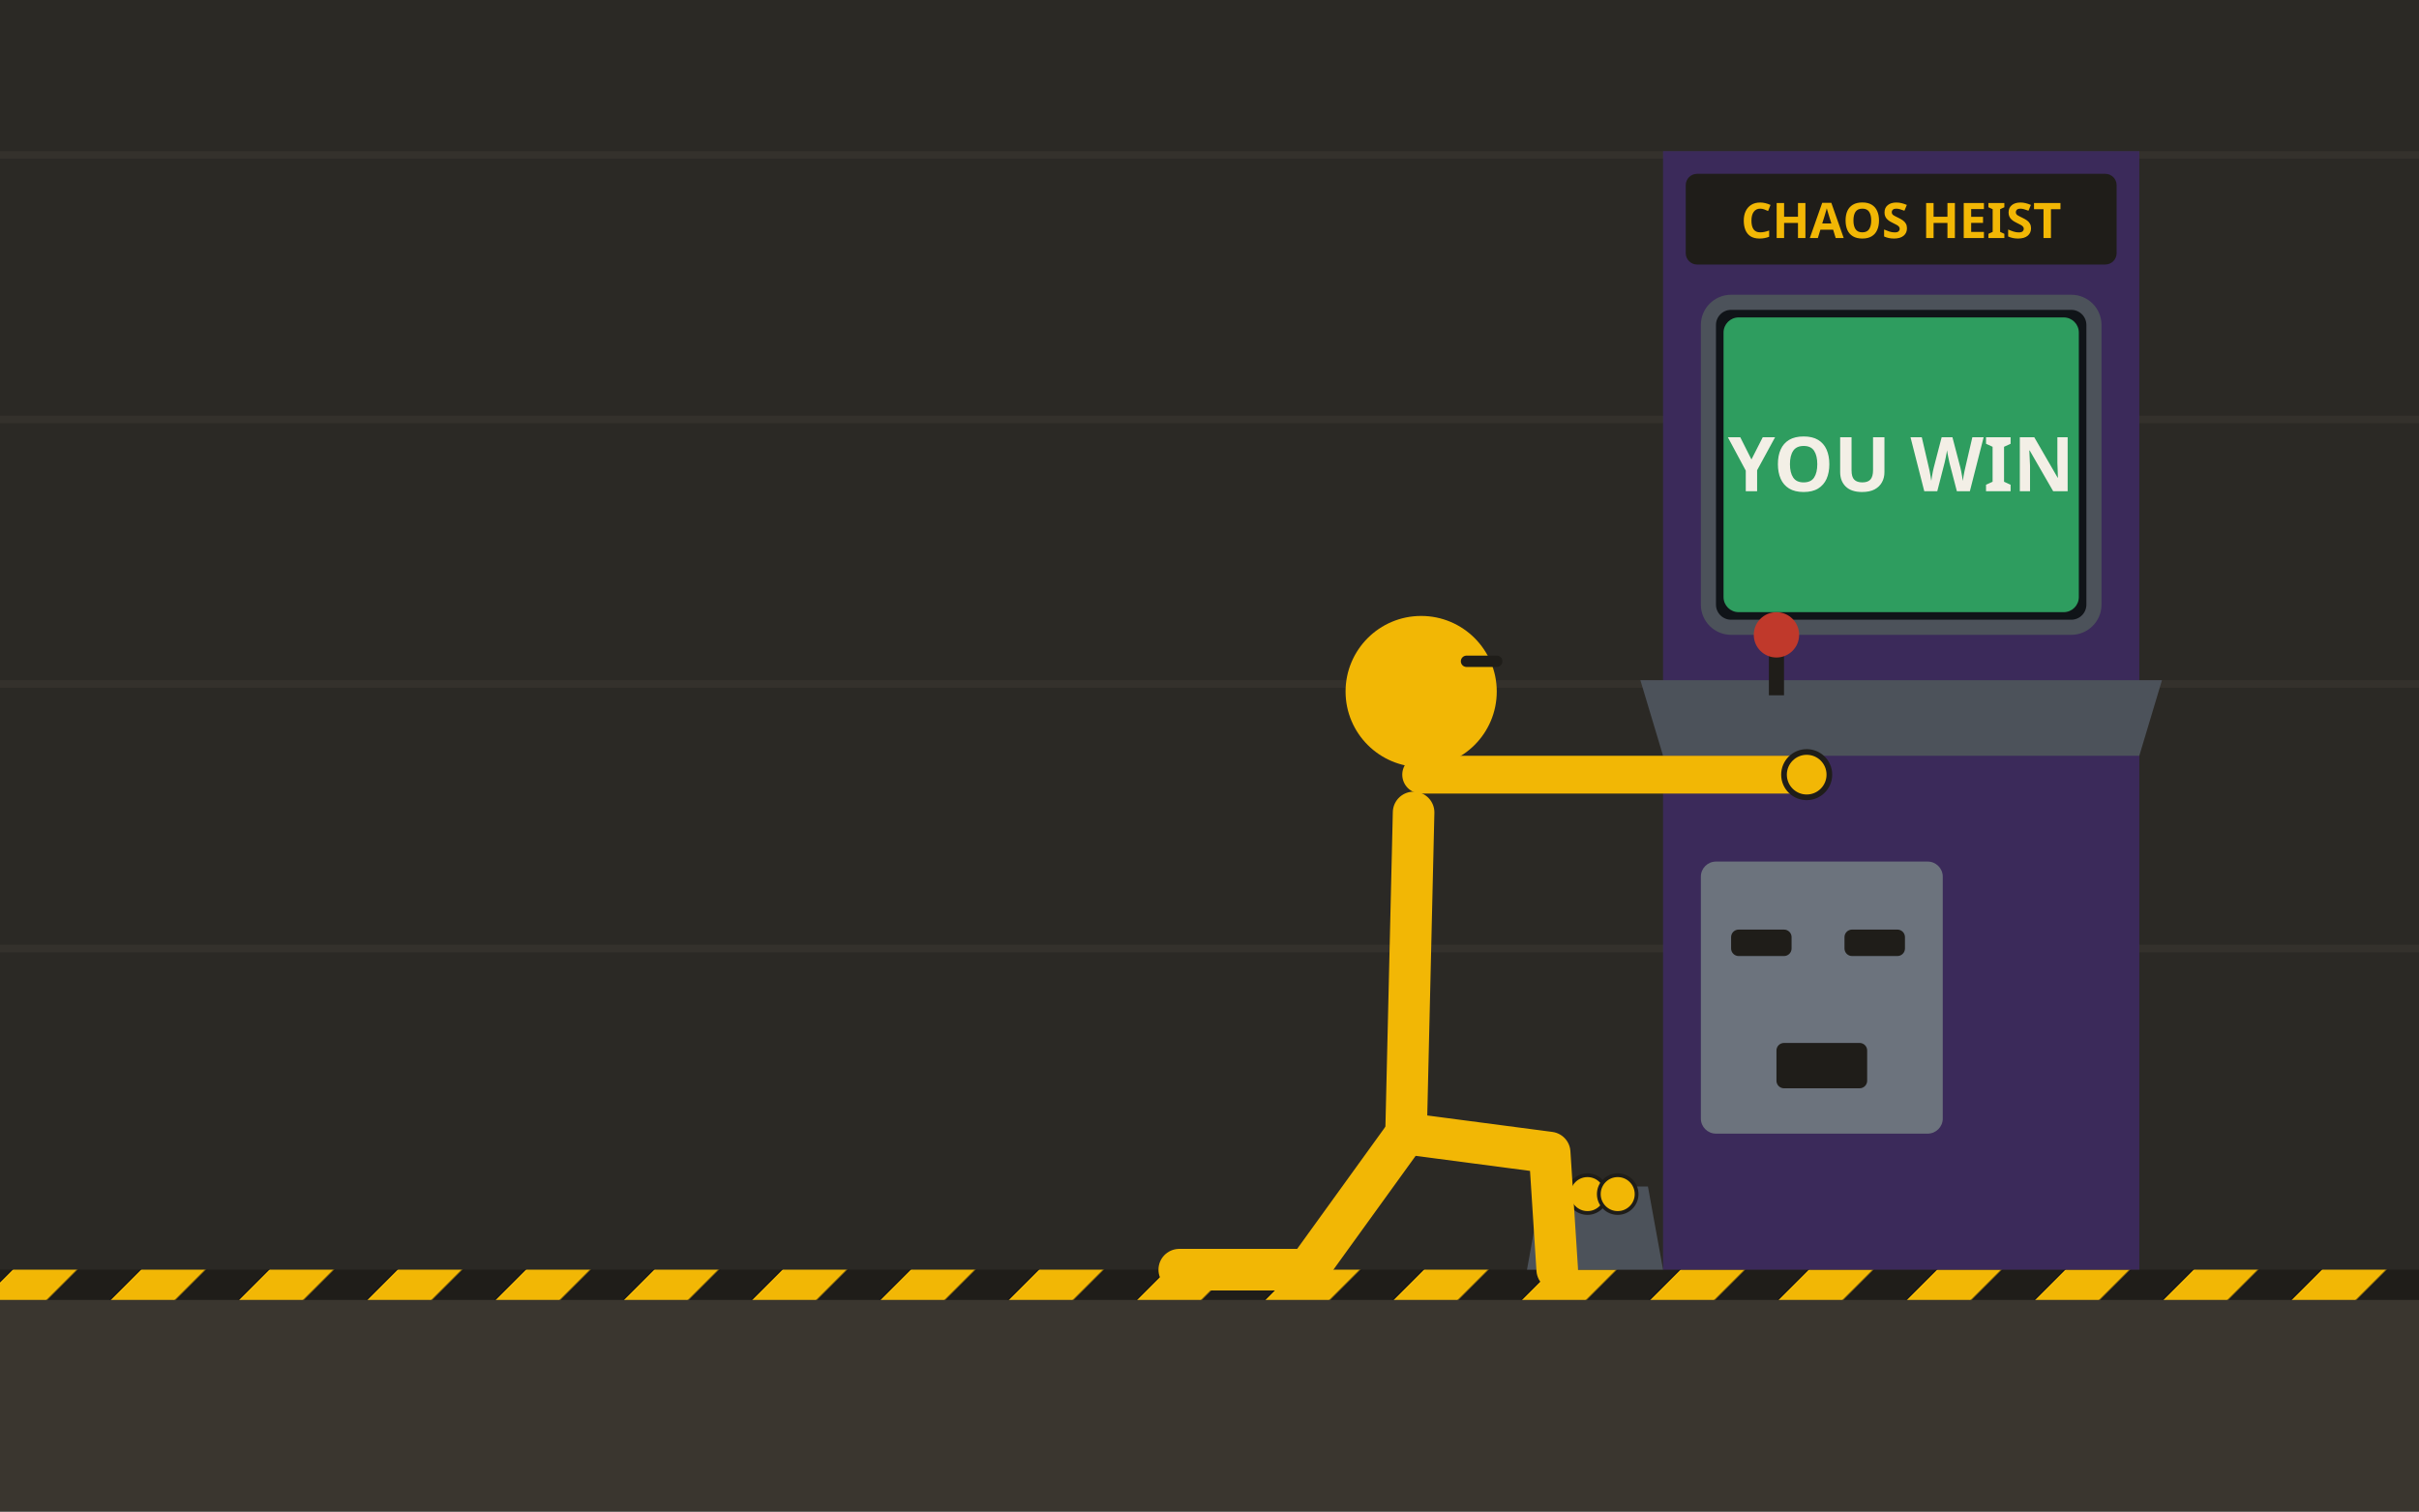
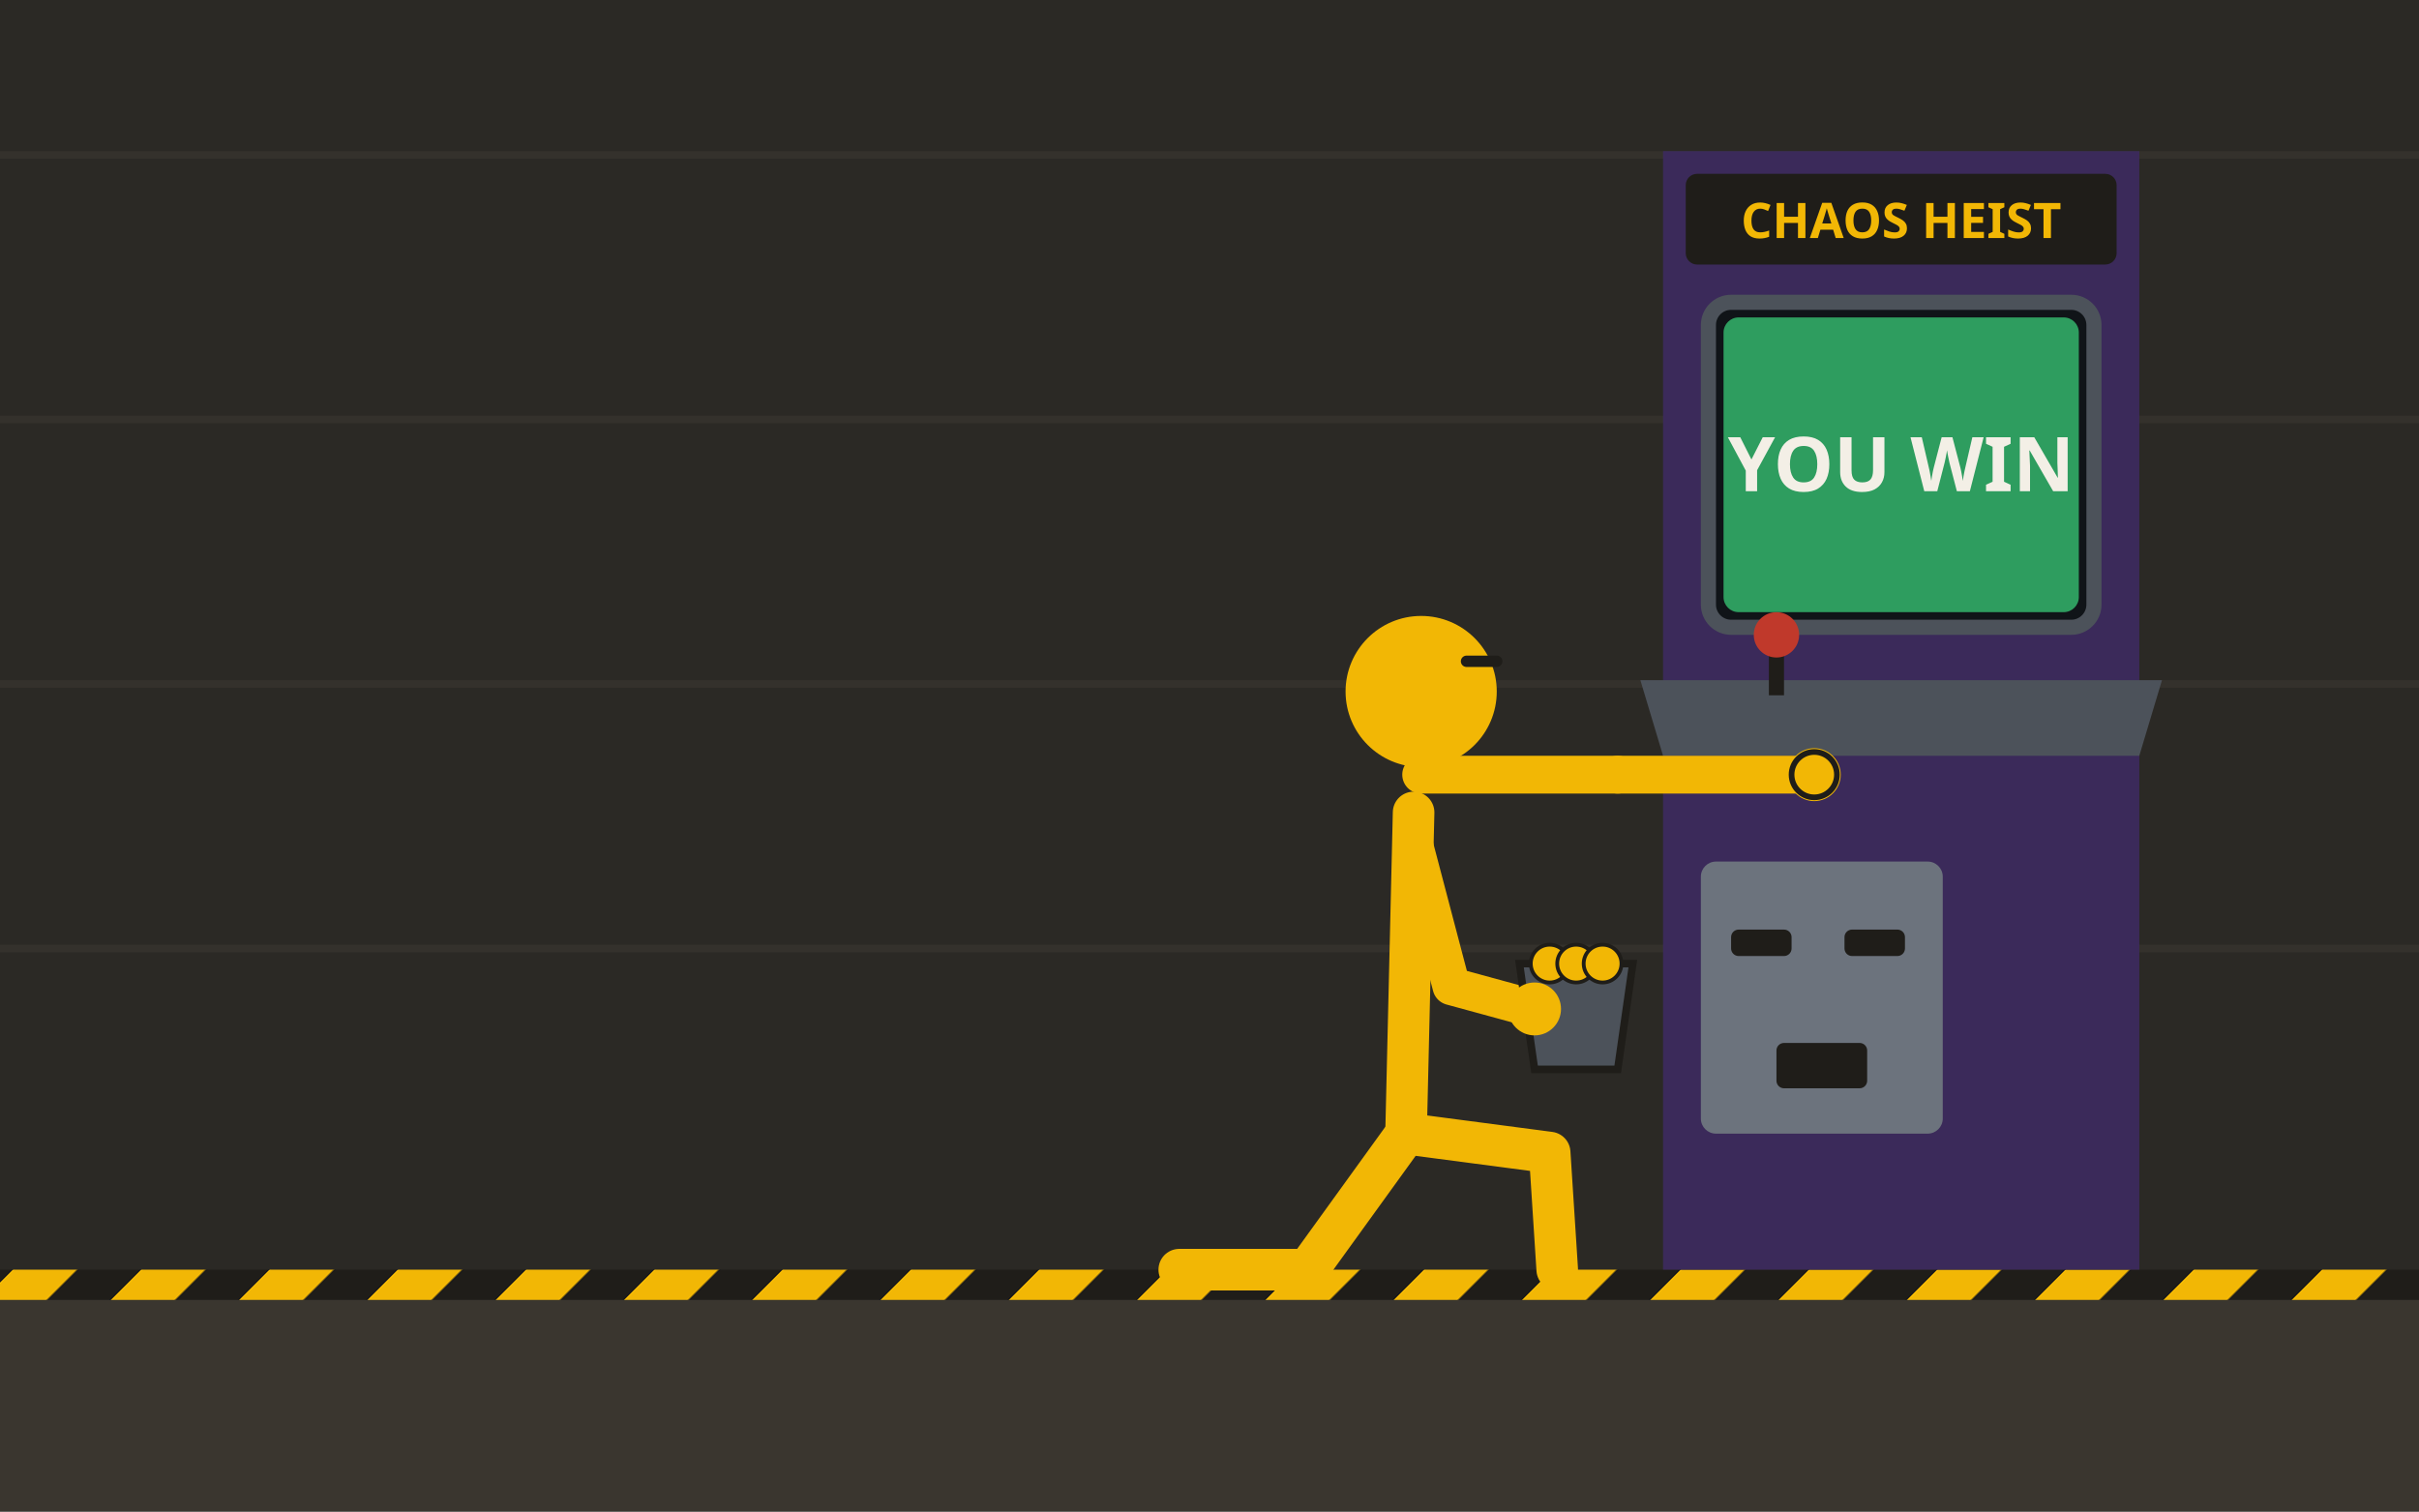
<svg xmlns="http://www.w3.org/2000/svg" viewBox="0 0 640 400" role="img" aria-labelledby="t">
  <style>
.a{animation-duration:8s;animation-iteration-count:infinite;animation-timing-function:linear}
.stride,.stride2{animation:stride .6s ease-in-out infinite alternate;transform-origin:-2px 245px}
.stride2{animation-delay:-.6s}
@keyframes stride{from{transform:rotate(-16deg)}to{transform:rotate(16deg)}}
.label{font:700 13px system-ui,sans-serif;fill:#f3efe6}
- .arm{animation-name:arm;animation-timing-function:ease-in-out;transform-origin:2px 150px;}@keyframes arm{0%{transform:rotate(60deg)}4%{transform:rotate(60deg)}6%{transform:rotate(27.6deg)}7.2%{transform:rotate(60deg)}8%{transform:rotate(60deg)}10%{transform:rotate(27.6deg)}11.2%{transform:rotate(60deg)}12%{transform:rotate(60deg)}14%{transform:rotate(27.6deg)}15.2%{transform:rotate(60deg)}16%{transform:rotate(60deg)}18%{transform:rotate(27.6deg)}19.2%{transform:rotate(60deg)}20%{transform:rotate(60deg)}22%{transform:rotate(27.6deg)}23.2%{transform:rotate(60deg)}24%{transform:rotate(60deg)}26%{transform:rotate(27.6deg)}27.2%{transform:rotate(60deg)}28%{transform:rotate(60deg)}30%{transform:rotate(27.6deg)}31.2%{transform:rotate(60deg)}32%{transform:rotate(60deg)}34%{transform:rotate(27.6deg)}35.2%{transform:rotate(60deg)}36%{transform:rotate(60deg)}38%{transform:rotate(27.6deg)}39.2%{transform:rotate(60deg)}40%{transform:rotate(60deg)}42%{transform:rotate(27.6deg)}43.2%{transform:rotate(60deg)}44%{transform:rotate(60deg)}46%{transform:rotate(27.6deg)}47.2%{transform:rotate(60deg)}48%{transform:rotate(60deg)}50%{transform:rotate(27.6deg)}51.2%{transform:rotate(60deg)}52%{transform:rotate(60deg)}54%{transform:rotate(27.6deg)}55.2%{transform:rotate(60deg)}56%{transform:rotate(60deg)}58%{transform:rotate(27.6deg)}59.2%{transform:rotate(60deg)}60%{transform:rotate(60deg)}62%{transform:rotate(27.6deg)}63.2%{transform:rotate(60deg)}64%{transform:rotate(60deg)}66%{transform:rotate(27.6deg)}67.2%{transform:rotate(60deg)}68%{transform:rotate(60deg)}70%{transform:rotate(27.6deg)}71.2%{transform:rotate(60deg)}72%{transform:rotate(60deg)}74%{transform:rotate(27.6deg)}75.2%{transform:rotate(60deg)}76%{transform:rotate(60deg)}78%{transform:rotate(27.6deg)}79.2%{transform:rotate(60deg)}80%{transform:rotate(60deg)}82%{transform:rotate(27.6deg)}83.2%{transform:rotate(60deg)}100%{transform:rotate(60deg)}}.coin{animation-name:coin;animation-timing-function:steps(1,end);}@keyframes coin{0%{opacity:0}3%{opacity:1}6%{opacity:0}7%{opacity:1}10%{opacity:0}11%{opacity:1}14%{opacity:0}15%{opacity:1}18%{opacity:0}19%{opacity:1}22%{opacity:0}23%{opacity:1}26%{opacity:0}27%{opacity:1}30%{opacity:0}31%{opacity:1}34%{opacity:0}35%{opacity:1}38%{opacity:0}39%{opacity:1}42%{opacity:0}43%{opacity:1}46%{opacity:0}47%{opacity:1}50%{opacity:0}51%{opacity:1}54%{opacity:0}55%{opacity:1}58%{opacity:0}59%{opacity:1}62%{opacity:0}63%{opacity:1}66%{opacity:0}67%{opacity:1}70%{opacity:0}71%{opacity:1}74%{opacity:0}75%{opacity:1}78%{opacity:0}79%{opacity:1}82%{opacity:0}100%{opacity:0}}.n0{animation-name:n0;animation-timing-function:steps(1,end);}@keyframes n0{0%{opacity:0}0%{opacity:1}6%{opacity:0}100%{opacity:0}}.n1{animation-name:n1;animation-timing-function:steps(1,end);}@keyframes n1{0%{opacity:0}6%{opacity:1}10%{opacity:0}100%{opacity:0}}.n2{animation-name:n2;animation-timing-function:steps(1,end);}@keyframes n2{0%{opacity:0}10%{opacity:1}14%{opacity:0}100%{opacity:0}}.n3{animation-name:n3;animation-timing-function:steps(1,end);}@keyframes n3{0%{opacity:0}14%{opacity:1}18%{opacity:0}100%{opacity:0}}.n4{animation-name:n4;animation-timing-function:steps(1,end);}@keyframes n4{0%{opacity:0}18%{opacity:1}22%{opacity:0}100%{opacity:0}}.n5{animation-name:n5;animation-timing-function:steps(1,end);}@keyframes n5{0%{opacity:0}22%{opacity:1}26%{opacity:0}100%{opacity:0}}.n6{animation-name:n6;animation-timing-function:steps(1,end);}@keyframes n6{0%{opacity:0}26%{opacity:1}30%{opacity:0}100%{opacity:0}}.n7{animation-name:n7;animation-timing-function:steps(1,end);}@keyframes n7{0%{opacity:0}30%{opacity:1}34%{opacity:0}100%{opacity:0}}.n8{animation-name:n8;animation-timing-function:steps(1,end);}@keyframes n8{0%{opacity:0}34%{opacity:1}38%{opacity:0}100%{opacity:0}}.n9{animation-name:n9;animation-timing-function:steps(1,end);}@keyframes n9{0%{opacity:0}38%{opacity:1}42%{opacity:0}100%{opacity:0}}.n10{animation-name:n10;animation-timing-function:steps(1,end);}@keyframes n10{0%{opacity:0}42%{opacity:1}46%{opacity:0}100%{opacity:0}}.n11{animation-name:n11;animation-timing-function:steps(1,end);}@keyframes n11{0%{opacity:0}46%{opacity:1}50%{opacity:0}100%{opacity:0}}.n12{animation-name:n12;animation-timing-function:steps(1,end);}@keyframes n12{0%{opacity:0}50%{opacity:1}54%{opacity:0}100%{opacity:0}}.n13{animation-name:n13;animation-timing-function:steps(1,end);}@keyframes n13{0%{opacity:0}54%{opacity:1}58%{opacity:0}100%{opacity:0}}.n14{animation-name:n14;animation-timing-function:steps(1,end);}@keyframes n14{0%{opacity:0}58%{opacity:1}62%{opacity:0}100%{opacity:0}}.n15{animation-name:n15;animation-timing-function:steps(1,end);}@keyframes n15{0%{opacity:0}62%{opacity:1}66%{opacity:0}100%{opacity:0}}.n16{animation-name:n16;animation-timing-function:steps(1,end);}@keyframes n16{0%{opacity:0}66%{opacity:1}70%{opacity:0}100%{opacity:0}}.n17{animation-name:n17;animation-timing-function:steps(1,end);}@keyframes n17{0%{opacity:0}70%{opacity:1}74%{opacity:0}100%{opacity:0}}.n18{animation-name:n18;animation-timing-function:steps(1,end);}@keyframes n18{0%{opacity:0}74%{opacity:1}78%{opacity:0}100%{opacity:0}}.n19{animation-name:n19;animation-timing-function:steps(1,end);}@keyframes n19{0%{opacity:0}78%{opacity:1}82%{opacity:0}100%{opacity:0}}.n20{animation-name:n20;animation-timing-function:steps(1,end);}@keyframes n20{0%{opacity:0}82%{opacity:1}100%{opacity:0}100%{opacity:0}}.win{animation-name:win;animation-timing-function:steps(1,end);}@keyframes win{0%{opacity:0}84%{opacity:1}97%{opacity:0}100%{opacity:0}}
+ .feedu{animation-name:feedu;animation-timing-function:ease-in-out;transform-origin:2px 150px;}@keyframes feedu{0%{transform:rotate(103.27deg)}4%{transform:rotate(103.27deg)}6%{transform:rotate(45.48deg)}7.2%{transform:rotate(103.27deg)}8%{transform:rotate(103.27deg)}10%{transform:rotate(45.48deg)}11.2%{transform:rotate(103.27deg)}12%{transform:rotate(103.27deg)}14%{transform:rotate(45.48deg)}15.2%{transform:rotate(103.27deg)}16%{transform:rotate(103.27deg)}18%{transform:rotate(45.48deg)}19.2%{transform:rotate(103.27deg)}20%{transform:rotate(103.27deg)}22%{transform:rotate(45.48deg)}23.2%{transform:rotate(103.27deg)}24%{transform:rotate(103.27deg)}26%{transform:rotate(45.48deg)}27.2%{transform:rotate(103.27deg)}28%{transform:rotate(103.27deg)}30%{transform:rotate(45.48deg)}31.2%{transform:rotate(103.27deg)}32%{transform:rotate(103.27deg)}34%{transform:rotate(45.48deg)}35.2%{transform:rotate(103.27deg)}36%{transform:rotate(103.27deg)}38%{transform:rotate(45.48deg)}39.2%{transform:rotate(103.27deg)}40%{transform:rotate(103.27deg)}42%{transform:rotate(45.48deg)}43.2%{transform:rotate(103.27deg)}44%{transform:rotate(103.27deg)}46%{transform:rotate(45.48deg)}47.2%{transform:rotate(103.27deg)}48%{transform:rotate(103.27deg)}50%{transform:rotate(45.48deg)}51.2%{transform:rotate(103.27deg)}52%{transform:rotate(103.27deg)}54%{transform:rotate(45.48deg)}55.2%{transform:rotate(103.27deg)}56%{transform:rotate(103.27deg)}58%{transform:rotate(45.48deg)}59.2%{transform:rotate(103.27deg)}60%{transform:rotate(103.27deg)}62%{transform:rotate(45.48deg)}63.2%{transform:rotate(103.27deg)}64%{transform:rotate(103.27deg)}66%{transform:rotate(45.48deg)}67.2%{transform:rotate(103.27deg)}68%{transform:rotate(103.27deg)}70%{transform:rotate(45.48deg)}71.2%{transform:rotate(103.27deg)}72%{transform:rotate(103.27deg)}74%{transform:rotate(45.48deg)}75.2%{transform:rotate(103.27deg)}76%{transform:rotate(103.27deg)}78%{transform:rotate(45.48deg)}79.2%{transform:rotate(103.27deg)}80%{transform:rotate(103.27deg)}82%{transform:rotate(45.48deg)}83.2%{transform:rotate(103.27deg)}100%{transform:rotate(103.27deg)}}.feedf{animation-name:feedf;animation-timing-function:ease-in-out;transform-origin:54px 150px;}@keyframes feedf{0%{transform:rotate(-106.15deg)}4%{transform:rotate(-106.15deg)}6%{transform:rotate(-37.82deg)}7.2%{transform:rotate(-106.15deg)}8%{transform:rotate(-106.15deg)}10%{transform:rotate(-37.82deg)}11.2%{transform:rotate(-106.15deg)}12%{transform:rotate(-106.15deg)}14%{transform:rotate(-37.82deg)}15.2%{transform:rotate(-106.15deg)}16%{transform:rotate(-106.15deg)}18%{transform:rotate(-37.82deg)}19.2%{transform:rotate(-106.15deg)}20%{transform:rotate(-106.15deg)}22%{transform:rotate(-37.82deg)}23.2%{transform:rotate(-106.15deg)}24%{transform:rotate(-106.15deg)}26%{transform:rotate(-37.82deg)}27.2%{transform:rotate(-106.15deg)}28%{transform:rotate(-106.15deg)}30%{transform:rotate(-37.82deg)}31.2%{transform:rotate(-106.15deg)}32%{transform:rotate(-106.15deg)}34%{transform:rotate(-37.82deg)}35.2%{transform:rotate(-106.15deg)}36%{transform:rotate(-106.15deg)}38%{transform:rotate(-37.82deg)}39.2%{transform:rotate(-106.15deg)}40%{transform:rotate(-106.15deg)}42%{transform:rotate(-37.82deg)}43.2%{transform:rotate(-106.15deg)}44%{transform:rotate(-106.15deg)}46%{transform:rotate(-37.82deg)}47.2%{transform:rotate(-106.15deg)}48%{transform:rotate(-106.15deg)}50%{transform:rotate(-37.82deg)}51.2%{transform:rotate(-106.15deg)}52%{transform:rotate(-106.15deg)}54%{transform:rotate(-37.82deg)}55.2%{transform:rotate(-106.15deg)}56%{transform:rotate(-106.15deg)}58%{transform:rotate(-37.82deg)}59.2%{transform:rotate(-106.15deg)}60%{transform:rotate(-106.15deg)}62%{transform:rotate(-37.82deg)}63.2%{transform:rotate(-106.15deg)}64%{transform:rotate(-106.15deg)}66%{transform:rotate(-37.82deg)}67.2%{transform:rotate(-106.15deg)}68%{transform:rotate(-106.15deg)}70%{transform:rotate(-37.82deg)}71.2%{transform:rotate(-106.15deg)}72%{transform:rotate(-106.15deg)}74%{transform:rotate(-37.82deg)}75.2%{transform:rotate(-106.15deg)}76%{transform:rotate(-106.15deg)}78%{transform:rotate(-37.82deg)}79.2%{transform:rotate(-106.15deg)}80%{transform:rotate(-106.15deg)}82%{transform:rotate(-37.82deg)}83.2%{transform:rotate(-106.15deg)}100%{transform:rotate(-106.15deg)}}.coin{animation-name:coin;animation-timing-function:steps(1,end);}@keyframes coin{0%{opacity:0}3%{opacity:1}6%{opacity:0}7%{opacity:1}10%{opacity:0}11%{opacity:1}14%{opacity:0}15%{opacity:1}18%{opacity:0}19%{opacity:1}22%{opacity:0}23%{opacity:1}26%{opacity:0}27%{opacity:1}30%{opacity:0}31%{opacity:1}34%{opacity:0}35%{opacity:1}38%{opacity:0}39%{opacity:1}42%{opacity:0}43%{opacity:1}46%{opacity:0}47%{opacity:1}50%{opacity:0}51%{opacity:1}54%{opacity:0}55%{opacity:1}58%{opacity:0}59%{opacity:1}62%{opacity:0}63%{opacity:1}66%{opacity:0}67%{opacity:1}70%{opacity:0}71%{opacity:1}74%{opacity:0}75%{opacity:1}78%{opacity:0}79%{opacity:1}82%{opacity:0}100%{opacity:0}}.n0{animation-name:n0;animation-timing-function:steps(1,end);}@keyframes n0{0%{opacity:0}0%{opacity:1}6%{opacity:0}100%{opacity:0}}.n1{animation-name:n1;animation-timing-function:steps(1,end);}@keyframes n1{0%{opacity:0}6%{opacity:1}10%{opacity:0}100%{opacity:0}}.n2{animation-name:n2;animation-timing-function:steps(1,end);}@keyframes n2{0%{opacity:0}10%{opacity:1}14%{opacity:0}100%{opacity:0}}.n3{animation-name:n3;animation-timing-function:steps(1,end);}@keyframes n3{0%{opacity:0}14%{opacity:1}18%{opacity:0}100%{opacity:0}}.n4{animation-name:n4;animation-timing-function:steps(1,end);}@keyframes n4{0%{opacity:0}18%{opacity:1}22%{opacity:0}100%{opacity:0}}.n5{animation-name:n5;animation-timing-function:steps(1,end);}@keyframes n5{0%{opacity:0}22%{opacity:1}26%{opacity:0}100%{opacity:0}}.n6{animation-name:n6;animation-timing-function:steps(1,end);}@keyframes n6{0%{opacity:0}26%{opacity:1}30%{opacity:0}100%{opacity:0}}.n7{animation-name:n7;animation-timing-function:steps(1,end);}@keyframes n7{0%{opacity:0}30%{opacity:1}34%{opacity:0}100%{opacity:0}}.n8{animation-name:n8;animation-timing-function:steps(1,end);}@keyframes n8{0%{opacity:0}34%{opacity:1}38%{opacity:0}100%{opacity:0}}.n9{animation-name:n9;animation-timing-function:steps(1,end);}@keyframes n9{0%{opacity:0}38%{opacity:1}42%{opacity:0}100%{opacity:0}}.n10{animation-name:n10;animation-timing-function:steps(1,end);}@keyframes n10{0%{opacity:0}42%{opacity:1}46%{opacity:0}100%{opacity:0}}.n11{animation-name:n11;animation-timing-function:steps(1,end);}@keyframes n11{0%{opacity:0}46%{opacity:1}50%{opacity:0}100%{opacity:0}}.n12{animation-name:n12;animation-timing-function:steps(1,end);}@keyframes n12{0%{opacity:0}50%{opacity:1}54%{opacity:0}100%{opacity:0}}.n13{animation-name:n13;animation-timing-function:steps(1,end);}@keyframes n13{0%{opacity:0}54%{opacity:1}58%{opacity:0}100%{opacity:0}}.n14{animation-name:n14;animation-timing-function:steps(1,end);}@keyframes n14{0%{opacity:0}58%{opacity:1}62%{opacity:0}100%{opacity:0}}.n15{animation-name:n15;animation-timing-function:steps(1,end);}@keyframes n15{0%{opacity:0}62%{opacity:1}66%{opacity:0}100%{opacity:0}}.n16{animation-name:n16;animation-timing-function:steps(1,end);}@keyframes n16{0%{opacity:0}66%{opacity:1}70%{opacity:0}100%{opacity:0}}.n17{animation-name:n17;animation-timing-function:steps(1,end);}@keyframes n17{0%{opacity:0}70%{opacity:1}74%{opacity:0}100%{opacity:0}}.n18{animation-name:n18;animation-timing-function:steps(1,end);}@keyframes n18{0%{opacity:0}74%{opacity:1}78%{opacity:0}100%{opacity:0}}.n19{animation-name:n19;animation-timing-function:steps(1,end);}@keyframes n19{0%{opacity:0}78%{opacity:1}82%{opacity:0}100%{opacity:0}}.n20{animation-name:n20;animation-timing-function:steps(1,end);}@keyframes n20{0%{opacity:0}82%{opacity:1}100%{opacity:0}100%{opacity:0}}.win{animation-name:win;animation-timing-function:steps(1,end);}@keyframes win{0%{opacity:0}84%{opacity:1}97%{opacity:0}100%{opacity:0}}
@media (prefers-reduced-motion: reduce){*{animation:none!important}}
</style>
  <defs>
    <pattern id="hazard" width="24" height="24" patternUnits="userSpaceOnUse" patternTransform="rotate(45)">
      <rect width="24" height="24" fill="#1f1d19" />
      <rect width="12" height="24" fill="#f2b705" />
    </pattern>
  </defs>
  <rect width="640" height="400" fill="#2b2925" />
  <g fill="#34312c">
    <rect y="40" width="640" height="2" />
    <rect y="110" width="640" height="2" />
    <rect y="180" width="640" height="2" />
    <rect y="250" width="640" height="2" />
  </g>
  <rect y="340" width="640" height="60" fill="#3a362f" />
  <rect y="336" width="640" height="8" fill="url(#hazard)" />
  <path d="M440 40 H566 V336 H440 Z" fill="#3b2a5a" />
  <rect x="446" y="46" width="114" height="24" rx="3" fill="#1f1d19" />
  <text x="503" y="63" text-anchor="middle" style="font:800 13px system-ui,sans-serif;fill:#f2b705">CHAOS HEIST</text>
  <rect x="452" y="80" width="102" height="86" rx="6" fill="#101418" stroke="#4c525a" stroke-width="4" />
  <circle cx="475" cy="134" r="12" fill="none" stroke="#f2b705" stroke-width="5" />
  <g style="font:800 28px ui-monospace,monospace;fill:#f3efe6">
    <text class="a n0" x="512" y="146" text-anchor="middle" opacity="0">0</text>
    <text class="a n1" x="512" y="146" text-anchor="middle" opacity="0">1</text>
    <text class="a n2" x="512" y="146" text-anchor="middle" opacity="0">2</text>
    <text class="a n3" x="512" y="146" text-anchor="middle" opacity="0">3</text>
    <text class="a n4" x="512" y="146" text-anchor="middle" opacity="0">4</text>
    <text class="a n5" x="512" y="146" text-anchor="middle" opacity="0">5</text>
    <text class="a n6" x="512" y="146" text-anchor="middle" opacity="0">6</text>
    <text class="a n7" x="512" y="146" text-anchor="middle" opacity="0">7</text>
    <text class="a n8" x="512" y="146" text-anchor="middle" opacity="0">8</text>
    <text class="a n9" x="512" y="146" text-anchor="middle" opacity="0">9</text>
    <text class="a n10" x="512" y="146" text-anchor="middle" opacity="0">10</text>
    <text class="a n11" x="512" y="146" text-anchor="middle" opacity="0">11</text>
    <text class="a n12" x="512" y="146" text-anchor="middle" opacity="0">12</text>
    <text class="a n13" x="512" y="146" text-anchor="middle" opacity="0">13</text>
    <text class="a n14" x="512" y="146" text-anchor="middle" opacity="0">14</text>
    <text class="a n15" x="512" y="146" text-anchor="middle" opacity="0">15</text>
    <text class="a n16" x="512" y="146" text-anchor="middle" opacity="0">16</text>
    <text class="a n17" x="512" y="146" text-anchor="middle" opacity="0">17</text>
    <text class="a n18" x="512" y="146" text-anchor="middle" opacity="0">18</text>
    <text class="a n19" x="512" y="146" text-anchor="middle" opacity="0">19</text>
    <text class="a n20" x="512" y="146" text-anchor="middle" opacity="0">20</text>
  </g>
  <g class="a win">
    <rect x="456" y="84" width="94" height="78" rx="4" fill="#2e9d5f" />
    <text x="503" y="130" text-anchor="middle" style="font:800 20px system-ui,sans-serif;fill:#f3efe6">YOU WIN</text>
  </g>
  <path d="M434 180 H572 L566 200 H440 Z" fill="#4c525a" />
  <path d="M470 184 v-14" stroke="#1f1d19" stroke-width="4" />
  <circle cx="470" cy="168" r="6" fill="#c0392b" />
  <rect x="450" y="228" width="64" height="72" rx="4" fill="#6c737d" />
  <rect x="458" y="246" width="16" height="7" rx="2" fill="#1f1d19" />
  <rect x="488" y="246" width="16" height="7" rx="2" fill="#1f1d19" />
  <rect x="470" y="276" width="24" height="12" rx="2" fill="#1f1d19" />
-   <path d="M404 336 L408 314 H436 L440 336 Z" fill="#4c525a" />
-   <circle cx="412" cy="316" r="5" fill="#f2b705" stroke="#1f1d19" stroke-width="1" />
-   <circle cx="420" cy="316" r="5" fill="#f2b705" stroke="#1f1d19" stroke-width="1" />
-   <circle cx="428" cy="316" r="5" fill="#f2b705" stroke="#1f1d19" stroke-width="1" />
  <g transform="translate(374 55)">
    <g stroke="#f2b705" stroke-width="11" stroke-linecap="round" stroke-linejoin="round" fill="none">
      <path d="M0 160 L-2 245" />
      <path d="M-2 245 L-28 281 L-62 281" />
      <path d="M-2 245 L36 250 L38 281" />
    </g>
    <circle cx="2" cy="128" r="20" fill="#f2b705" />
    <path d="M14 120 h8" stroke="#1f1d19" stroke-width="3" stroke-linecap="round" />
-     <g class="a arm">
-       <path d="M2 150 H102" stroke="#f2b705" stroke-width="10" stroke-linecap="round" fill="none" />
-       <g class="a coin">
-         <circle cx="104" cy="150" r="6" fill="#f2b705" stroke="#1f1d19" stroke-width="1.5" />
+     <path d="M0 168 L10 206 L32 212" stroke="#f2b705" stroke-width="10" stroke-linecap="round" stroke-linejoin="round" fill="none" />
+     <path d="M28 200 H58 L54 228 H32 Z" fill="#4c525a" stroke="#1f1d19" stroke-width="2" />
+     <circle cx="36" cy="200" r="5" fill="#f2b705" stroke="#1f1d19" stroke-width="1" />
+     <circle cx="43" cy="200" r="5" fill="#f2b705" stroke="#1f1d19" stroke-width="1" />
+     <circle cx="50" cy="200" r="5" fill="#f2b705" stroke="#1f1d19" stroke-width="1" />
+     <circle cx="32" cy="212" r="7" fill="#f2b705" />
+     <g class="a feedu">
+       <path d="M2 150 H54" stroke="#f2b705" stroke-width="10" stroke-linecap="round" fill="none" />
+       <g class="a feedf">
+         <path d="M54 150 H106" stroke="#f2b705" stroke-width="10" stroke-linecap="round" fill="none" />
+         <circle cx="106" cy="150" r="7" fill="#f2b705" />
+         <g class="a coin">
+           <circle cx="106" cy="150" r="6" fill="#f2b705" stroke="#1f1d19" stroke-width="1.5" />
+         </g>
      </g>
    </g>
  </g>
</svg>
